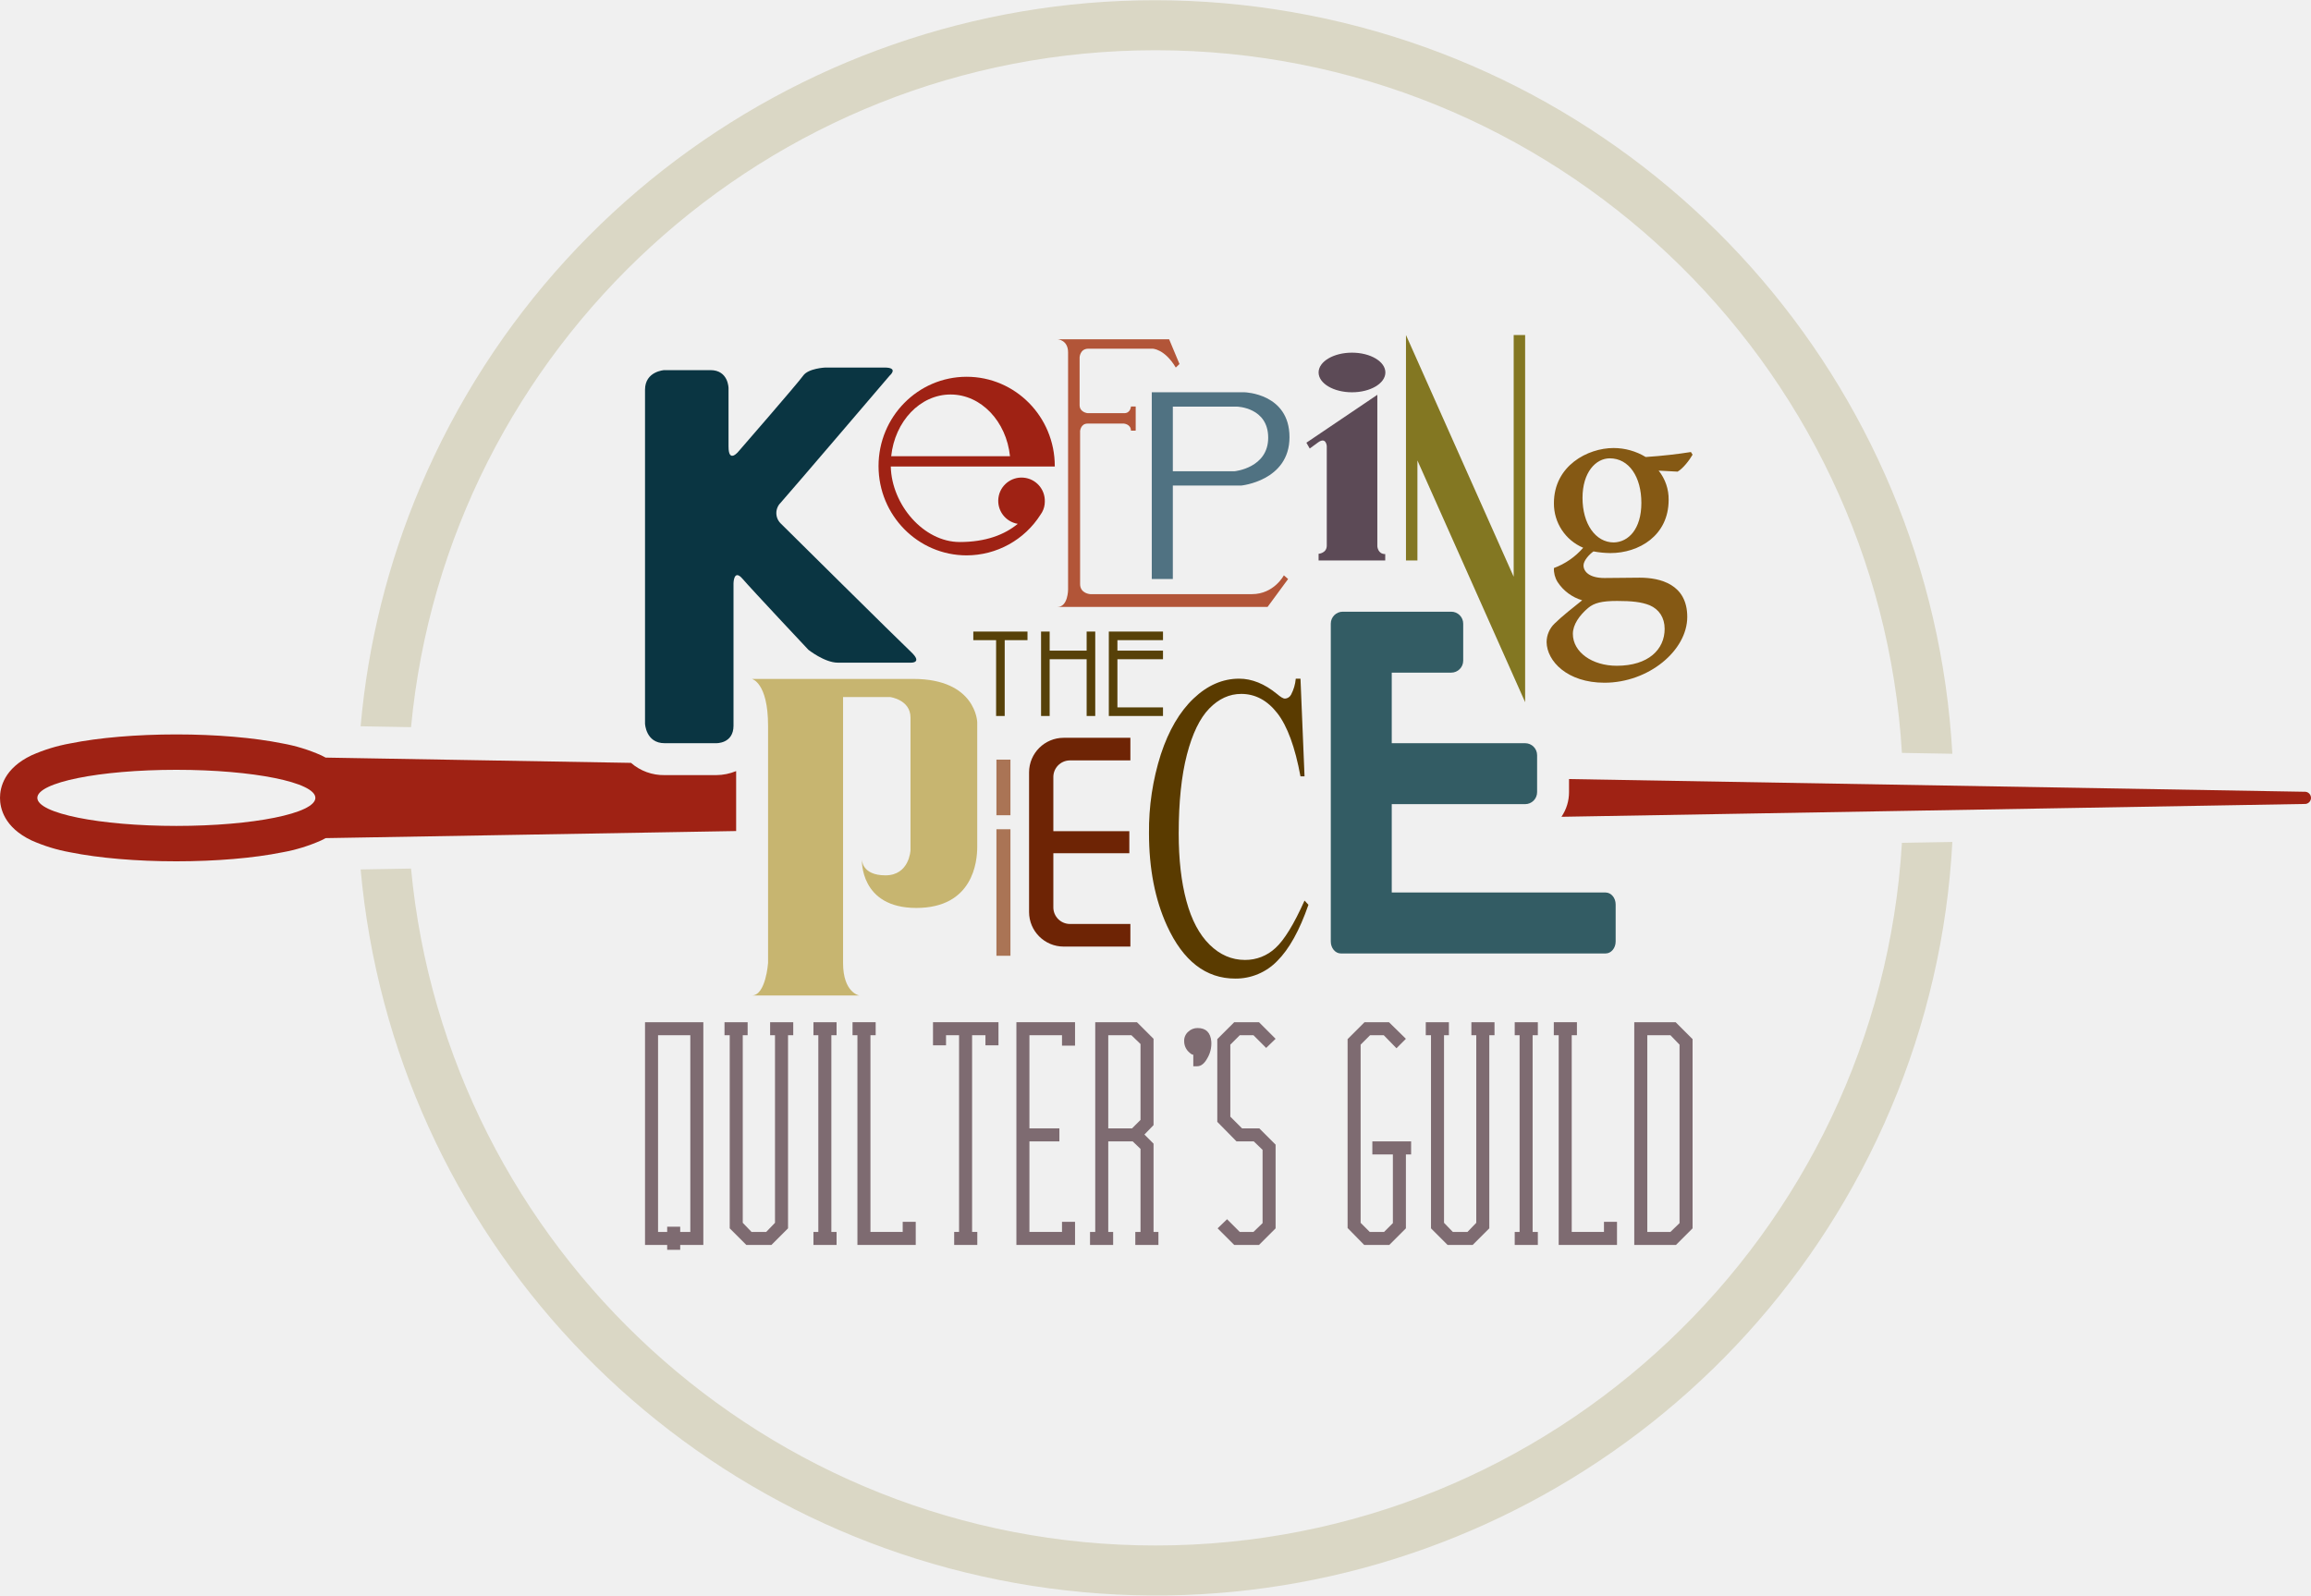
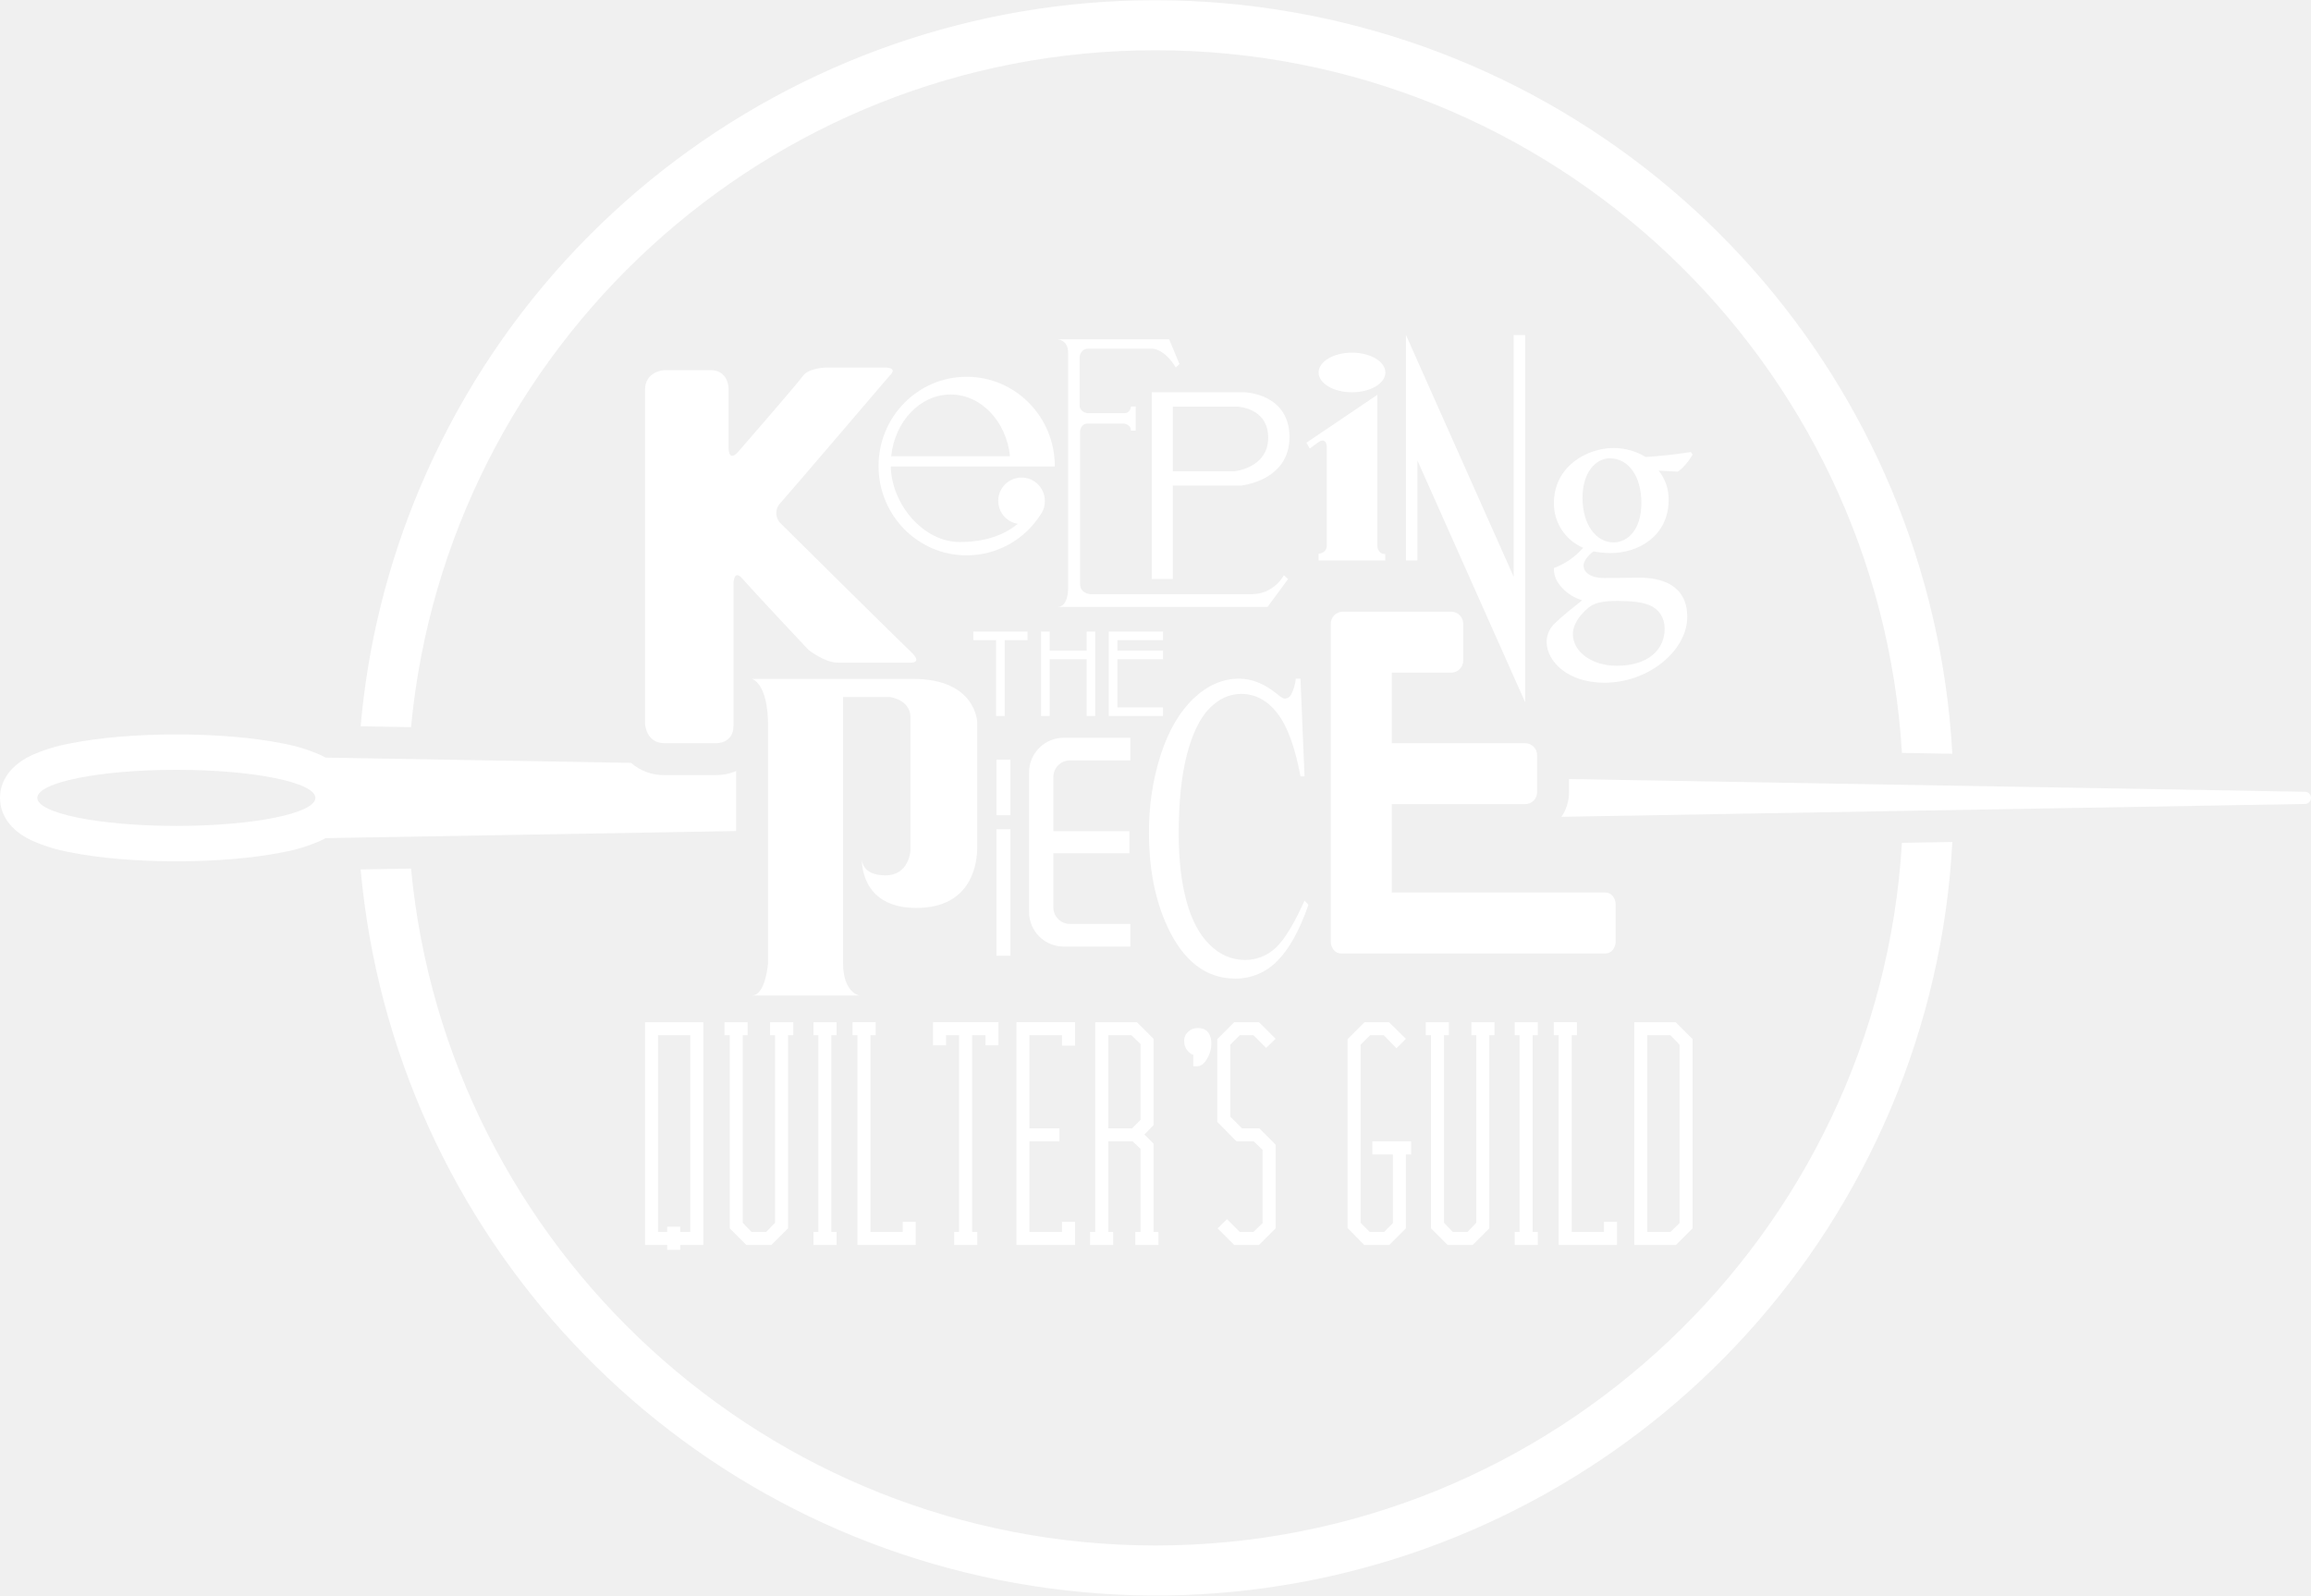
<svg xmlns="http://www.w3.org/2000/svg" id="ARTWORK" viewBox="0 0 1042.449 720">
  <defs>
-     <style>.cls-1{fill:#0a3542;}.cls-2{fill:#9f2214;}.cls-3{fill:#b25538;}.cls-4{fill:#507282;}.cls-5{fill:#5c4a56;}.cls-6{fill:#837722;}.cls-7{fill:#855914;}.cls-8{fill:#574109;}.cls-9{fill:#c7b570;}.cls-10{fill:#aa7455;}.cls-11{fill:#6e2405;}.cls-12{fill:#5a3b00;}.cls-13{fill:#335c64;}.cls-14{fill:#7e6b71;}.cls-15{fill:#dad7c5;}.cls-16{fill:none;}</style>
+     <style>.cls-1{fill:white;}.cls-2{fill:white;}.cls-3{fill:white;}.cls-4{fill:white;}.cls-5{fill:white;}.cls-6{fill:white;}.cls-7{fill:white;}.cls-8{fill:white;}.cls-9{fill:white;}.cls-10{fill:white;}.cls-11{fill:white;}.cls-12{fill:white;}.cls-13{fill:white;}.cls-14{fill:white;}.cls-15{fill:white;}.cls-16{fill:none;}</style>
  </defs>
  <path class="cls-1" d="M345.735,211.834V362.5s0.333,8.834,8.833,8.834h23.167s7.916,0.334,7.916-7.917v-64.25s0.084-6.667,4.084-2,29.667,32,29.667,32,7.333,5.833,13.333,5.833h33s5.333,0.167,0-4.833-58.815-58-58.815-58a6.547,6.547,0,0,1,0-9.333c4.482-5,49.148-57.334,49.148-57.334s4.333-3.666-2.333-3.666h-26.667s-7.666.333-10,3.666-29,34-29,34-4.666,6-4.666-2V211.167s0-8.167-8.167-8.167h-20.833S345.735,203.501,345.735,211.834Z" transform="translate(-54.7759 -36)" />
  <path class="cls-2" d="M530.568,246.292c0-22.252-17.797-40.292-39.75-40.292s-39.75,18.04-39.75,40.292,17.797,40.293,39.75,40.293a39.554,39.554,0,0,0,33.336-18.392,10.327,10.327,0,0,0,.699-1.095l0.013-.021-0.003-.001a9.784,9.784,0,0,0,1.206-4.702,10.507,10.507,0,1,0-12.202,9.98c-5.962,4.929-14.46,8.207-26.174,8.207-16.265,0-30.696-16.788-31.105-34.062h73.976C530.563,246.431,530.568,246.362,530.568,246.292Zm-73.789-4.448C458.418,226.153,469.782,214,483.568,214c13.788,0,25.162,12.153,26.798,27.847Z" transform="translate(-54.7759 -36)" />
  <path class="cls-3" d="M633.902,295.584s-4.417,8.5-14.417,8.5h-72.917s-4.583-.251-4.583-4.584v-69s0.25-3.375,3.375-3.375h16.375s3.188,0.25,3.188,3.188l2.146-.016v-10.88h-2.146s-0.166,3.011-3.01,3.011H545.402s-3.631-.334-3.631-3.631V197.25s0.131-3.916,3.964-3.916h28.917s5.416,0,10.5,8.5l1.666-1.584-4.666-11.166h-50.334s4.75,0.249,4.75,5.916V302s0,7.834-4.75,7.834h94.75l9.25-12.584Z" transform="translate(-54.7759 -36)" />
  <path class="cls-4" d="M616.193,213h-41.875v84.25h9.5V255.094H614.6S636.443,253,636.443,233.25,616.193,213,616.193,213Zm-4.482,35.621H583.818V219.474h28.996s14.021,0.346,14.021,14.021S611.711,248.621,611.711,248.621Z" transform="translate(-54.7759 -36)" />
  <ellipse class="cls-5" cx="609.855" cy="168.062" rx="15.062" ry="8.938" />
  <path class="cls-5" d="M676.068,214.136V282.5s0.188,3.5,3.5,3.5h0.062v2.875H649.568v-3s3.688-.25,3.688-3.688V237.292s-0.25-4.354-3.969-1.636l-3.719,2.719-1.5-2.625Z" transform="translate(-54.7759 -36)" />
  <polygon class="cls-6" points="682.793 151.167 682.793 260.236 634.209 151.167 634.209 252.875 639.375 252.875 639.375 207.765 687.959 316.834 687.959 151.167 682.793 151.167" />
  <path class="cls-7" d="M818.266,241.153c-1.35,2.399-4.35,6.299-6.75,7.649l-8.55-.45a20.585,20.585,0,0,1,4.5,13.199c0,16.199-13.499,23.999-26.249,23.999a44.025,44.025,0,0,1-7.649-.75c-1.95,1.351-4.5,4.2-4.5,6.3,0,2.85,2.7,5.7,9.45,5.7,5.549,0,10.799-.15,15.899-0.15,9.3,0,21.449,3,21.449,17.699,0,15.149-17.398,29.699-37.348,29.699-16.8,0-25.949-9.75-26.1-18.3a11.682,11.682,0,0,1,3.6-8.399c3-3,8.85-7.649,12.45-10.5a19.969,19.969,0,0,1-11.1-8.249,10.991,10.991,0,0,1-1.649-6.3,32.307,32.307,0,0,0,13.199-9.149,21.637,21.637,0,0,1-13.199-20.1c0-16.949,15.299-24.898,26.849-24.898h0.149a27.912,27.912,0,0,1,14.399,4.05c7.2-.45,14.85-1.351,20.399-2.25ZM771.168,310.3c-3.9,3.3-6.9,7.5-6.9,11.699,0,8.25,8.699,14.399,19.799,14.399,14.25,0,21.6-7.35,21.6-16.649,0-5.1-2.55-8.85-6.75-10.649-3.75-1.5-8.1-1.949-14.699-1.949C777.317,307.15,773.867,308.05,771.168,310.3Zm-2.551-49.648c0,11.699,5.85,20.099,14.1,20.099,6.6-.15,12.449-5.999,12.449-17.849,0-11.7-5.55-20.1-14.249-20.1C774.617,242.803,768.617,249.102,768.617,260.652Z" transform="translate(-54.7759 -36)" />
  <polygon class="cls-8" points="490.166 323.057 490.166 297.449 473.484 297.449 473.484 323.057 469.604 323.057 469.604 284.961 473.484 284.961 473.484 293.569 490.166 293.569 490.166 284.961 494.045 284.961 494.045 323.057 490.166 323.057" />
  <polygon class="cls-8" points="500.166 323.057 500.166 284.961 524.608 284.961 524.608 288.841 504.045 288.841 504.045 293.569 524.608 293.569 524.608 297.449 504.045 297.449 504.045 319.177 524.608 319.177 524.608 323.057 500.166 323.057" />
  <polygon class="cls-8" points="449.323 323.057 449.323 288.841 439.041 288.841 439.041 284.961 463.484 284.961 463.484 288.841 453.203 288.841 453.203 323.057 449.323 323.057" />
  <path class="cls-9" d="M393.902,342.334s7.333,1.5,7.333,21.166v107s-1,14.667-7.333,14.667h48.5s-7.334-1.167-7.334-14.667v-120h21.167s9.25,1.167,9.25,9.25v59.917s-0.5,11.291-11.292,11.291-10.625-7.125-10.625-7.125-1.094,21.834,24.537,21.834,27.482-20.965,27.482-27.482V361.834s-0.518-19.5-28.852-19.5h-72.833Z" transform="translate(-54.7759 -36)" />
  <rect class="cls-10" x="449.471" y="342.75" width="6.321" height="25.089" />
  <rect class="cls-10" x="449.471" y="374.16" width="6.321" height="57.09" />
  <path class="cls-11" d="M534.568,463.101a15.618,15.618,0,0,1-15.6-15.601v-63a15.617,15.617,0,0,1,15.6-15.6H564.669v10.2H537.337a7.504,7.504,0,0,0-7.418,7.572v24.352h34.282v9.951H529.919v24.352a7.504,7.504,0,0,0,7.418,7.572h27.332v10.201H534.568Z" transform="translate(-54.7759 -36)" />
  <path class="cls-12" d="M641.399,342.222l1.83,44.08h-1.83q-3.665-19.787-10.438-28.497-6.776-8.711-16.297-8.71-7.983,0-14.393,6.576-6.407,6.577-10.107,20.855-3.697,14.281-3.697,35.607,0,17.54,3.479,30.395,3.477,12.86,10.473,19.73,6.996,6.873,15.932,6.872a19.84,19.84,0,0,0,13.77-5.392q5.933-5.391,13.109-21.389l1.758,1.897q-6.006,17.303-14.025,25.299a26.011,26.011,0,0,1-19.006,7.998q-19.849,0-30.762-23.817-8.13-17.776-8.13-41.829a113.085,113.085,0,0,1,5.347-35.549q5.344-16.233,14.758-25.181,9.41-8.944,20.545-8.946,8.64,0,17.064,6.873,2.49,2.133,3.59,2.133A3.342,3.342,0,0,0,637.15,349.45a19.104,19.104,0,0,0,2.123-7.229h2.125Z" transform="translate(-54.7759 -36)" />
  <path class="cls-13" d="M779.033,438.705H682.568V398.833h60.167a5.401,5.401,0,0,0,5.4-5.4V376.735a5.4,5.4,0,0,0-5.4-5.399h-60.167V339.497h26.833a5.401,5.401,0,0,0,5.4-5.4V317.4a5.401,5.401,0,0,0-5.4-5.4H660.469a5.401,5.401,0,0,0-5.4,5.4V460.805c0,2.982,2.031,5.4,4.535,5.4h119.43c2.505,0,4.535-2.418,4.535-5.4V444.106C783.568,441.123,781.538,438.705,779.033,438.705Z" transform="translate(-54.7759 -36)" />
  <path class="cls-14" d="M355.727,599.932v-2.205h-9.991V497.221h26.302V597.726H361.604v2.205h-5.878Zm0-8.081V589.498h5.878v2.353H366.16v-88.753H351.612v88.753h4.114Z" transform="translate(-54.7759 -36)" />
  <polygon class="cls-14" points="347.973 561.726 336.658 561.726 329.165 554.233 329.165 467.098 326.813 467.098 326.813 461.221 337.246 461.221 337.246 467.098 335.041 467.098 335.041 551.735 339.008 555.851 345.622 555.851 349.588 551.735 349.588 467.098 347.385 467.098 347.385 461.221 357.817 461.221 357.817 467.098 355.466 467.098 355.466 554.233 347.973 561.726" />
  <polygon class="cls-14" points="377.363 561.726 366.93 561.726 366.93 555.851 369.134 555.851 369.134 467.098 366.93 467.098 366.93 461.221 377.363 461.221 377.363 467.098 375.012 467.098 375.012 555.851 377.363 555.848 377.363 561.726" />
  <polygon class="cls-14" points="386.768 561.726 386.768 467.098 384.564 467.098 384.564 461.221 394.997 461.221 394.997 467.098 392.645 467.098 392.645 555.851 407.192 555.851 407.192 551.295 413.07 551.295 413.07 561.726 386.768 561.726" />
  <polygon class="cls-14" points="444.517 471.654 444.517 467.098 438.493 467.098 438.493 555.851 440.844 555.851 440.844 561.726 430.411 561.726 430.411 555.851 432.615 555.851 432.615 467.098 426.738 467.098 426.738 471.654 420.86 471.654 420.86 461.221 450.395 461.221 450.395 471.654 444.517 471.654" />
  <polygon class="cls-14" points="484.927 561.726 458.479 561.726 458.479 461.221 484.927 461.221 484.927 471.8 479.05 471.8 479.05 467.098 464.356 467.098 464.356 509.124 477.874 509.124 477.874 515 464.356 515 464.356 555.851 479.05 555.851 479.05 551.295 484.927 551.295 484.927 561.726" />
  <path class="cls-14" d="M569.24,591.851v-37.47L565.714,551h-11.02v40.851h2.199l0.005,5.876H546.465v-5.876h2.352v-94.63H567.625l7.493,7.493v38.94l-4.114,4.26,4.114,4.114v39.822h2.204v5.876H566.89v-5.876H569.24Zm0-50.549V507.066l-4.114-3.969H554.693V545.124H565.42Z" transform="translate(-54.7759 -36)" />
  <path class="cls-14" d="M601.179,506.03a13.1,13.1,0,0,1-1.714,7.299q-2.008,3.772-4.654,3.77h-1.762v-5.288q-0.394.39-2.058-1.177a6.636,6.636,0,0,1-2.058-4.801,5.342,5.342,0,0,1,1.715-4.213,6.023,6.023,0,0,1,4.358-1.763Q600.688,499.858,601.179,506.03Z" transform="translate(-54.7759 -36)" />
  <polygon class="cls-14" points="567.906 561.726 556.738 561.726 549.245 554.233 553.506 550.119 559.236 555.851 565.408 555.851 569.522 551.883 569.522 518.821 565.554 515 557.767 515 549.097 506.184 549.097 468.861 556.738 461.221 567.906 461.221 575.4 468.714 571.139 472.828 565.408 467.098 559.236 467.098 554.974 471.359 554.974 503.833 556.444 505.302 560.265 509.124 568.052 509.124 575.4 516.47 575.4 554.233 567.906 561.726" />
  <polygon class="cls-14" points="626.683 561.726 615.369 561.726 607.875 554.086 607.875 468.861 615.516 461.221 626.537 461.221 634.177 468.714 629.916 472.975 624.185 467.098 618.014 467.098 613.751 471.359 613.751 551.735 617.867 555.851 624.332 555.851 628.3 551.883 628.3 520.878 619.042 520.878 619.042 515 636.529 515 636.529 520.878 634.177 520.878 634.177 554.233 626.683 561.726" />
  <polygon class="cls-14" points="664.301 561.726 652.987 561.726 645.494 554.233 645.494 467.098 643.141 467.098 643.141 461.221 653.575 461.221 653.575 467.098 651.37 467.098 651.37 551.735 655.338 555.851 661.951 555.851 665.917 551.735 665.917 467.098 663.714 467.098 663.714 461.221 674.146 461.221 674.146 467.098 671.795 467.098 671.795 554.233 664.301 561.726" />
  <polygon class="cls-14" points="693.691 561.726 683.258 561.726 683.258 555.851 685.462 555.851 685.462 467.098 683.258 467.098 683.258 461.221 693.691 461.221 693.691 467.098 691.339 467.098 691.339 555.851 693.691 555.848 693.691 561.726" />
  <polygon class="cls-14" points="703.096 561.726 703.096 467.098 700.893 467.098 700.893 461.221 711.325 461.221 711.325 467.098 708.974 467.098 708.974 555.851 723.522 555.851 723.522 551.295 729.399 551.295 729.399 561.726 703.096 561.726" />
  <path class="cls-14" d="M810.773,597.726h-18.81V497.221H810.625l7.641,7.641v85.372Zm-2.499-5.876,4.114-3.968V507.359l-4.114-4.262H797.841v88.753h10.433Z" transform="translate(-54.7759 -36)" />
  <path class="cls-15" d="M912.7,416.291C902.17,592.881,755.188,733.328,576,733.328c-175.244,0-319.682-134.33-335.81-305.425l-22.744.393A360.106,360.106,0,0,0,907.705,536.132a356.878,356.878,0,0,0,27.741-120.233Z" transform="translate(-54.7759 -36)" />
  <path class="cls-15" d="M240.19,364.096C256.318,193,400.757,58.671,576,58.671c179.189,0,326.17,140.447,336.7,317.038l22.746,0.393A360.096,360.096,0,0,0,244.296,255.868a356.535,356.535,0,0,0-26.849,107.834Z" transform="translate(-54.7759 -36)" />
  <ellipse class="cls-16" cx="79.551" cy="360" rx="62.707" ry="12.658" />
  <path class="cls-2" d="M377.862,385.735l-23.294-.001a22.478,22.478,0,0,1-15.166-5.524l-137.739-2.378c-0.63-.348-1.287-0.689-1.981-1.021a75.879,75.879,0,0,0-17.505-5.379c-12.962-2.616-29.956-4.057-47.849-4.057s-34.887,1.441-47.849,4.057a75.884,75.884,0,0,0-17.506,5.379C56.62,382.707,54.776,391.364,54.776,396s1.844,13.292,14.197,19.189a75.864,75.864,0,0,0,17.506,5.379c12.962,2.616,29.955,4.058,47.849,4.058s34.887-1.441,47.849-4.058a75.859,75.859,0,0,0,17.505-5.379c0.695-.332,1.351-0.674,1.981-1.022L386.836,410.97V383.921A23.937,23.937,0,0,1,377.862,385.735ZM134.327,408.658c-34.632,0-62.707-5.667-62.707-12.658s28.074-12.658,62.707-12.658,62.707,5.667,62.707,12.658S168.96,408.658,134.327,408.658Z" transform="translate(-54.7759 -36)" />
  <path class="cls-2" d="M1094.787,393.255l-0.865-.016-331.386-5.722v5.915a19.685,19.685,0,0,1-3.421,11.109l334.807-5.781,0.865-.016A2.764,2.764,0,0,0,1094.787,393.255Z" transform="translate(-54.7759 -36)" />
</svg>
